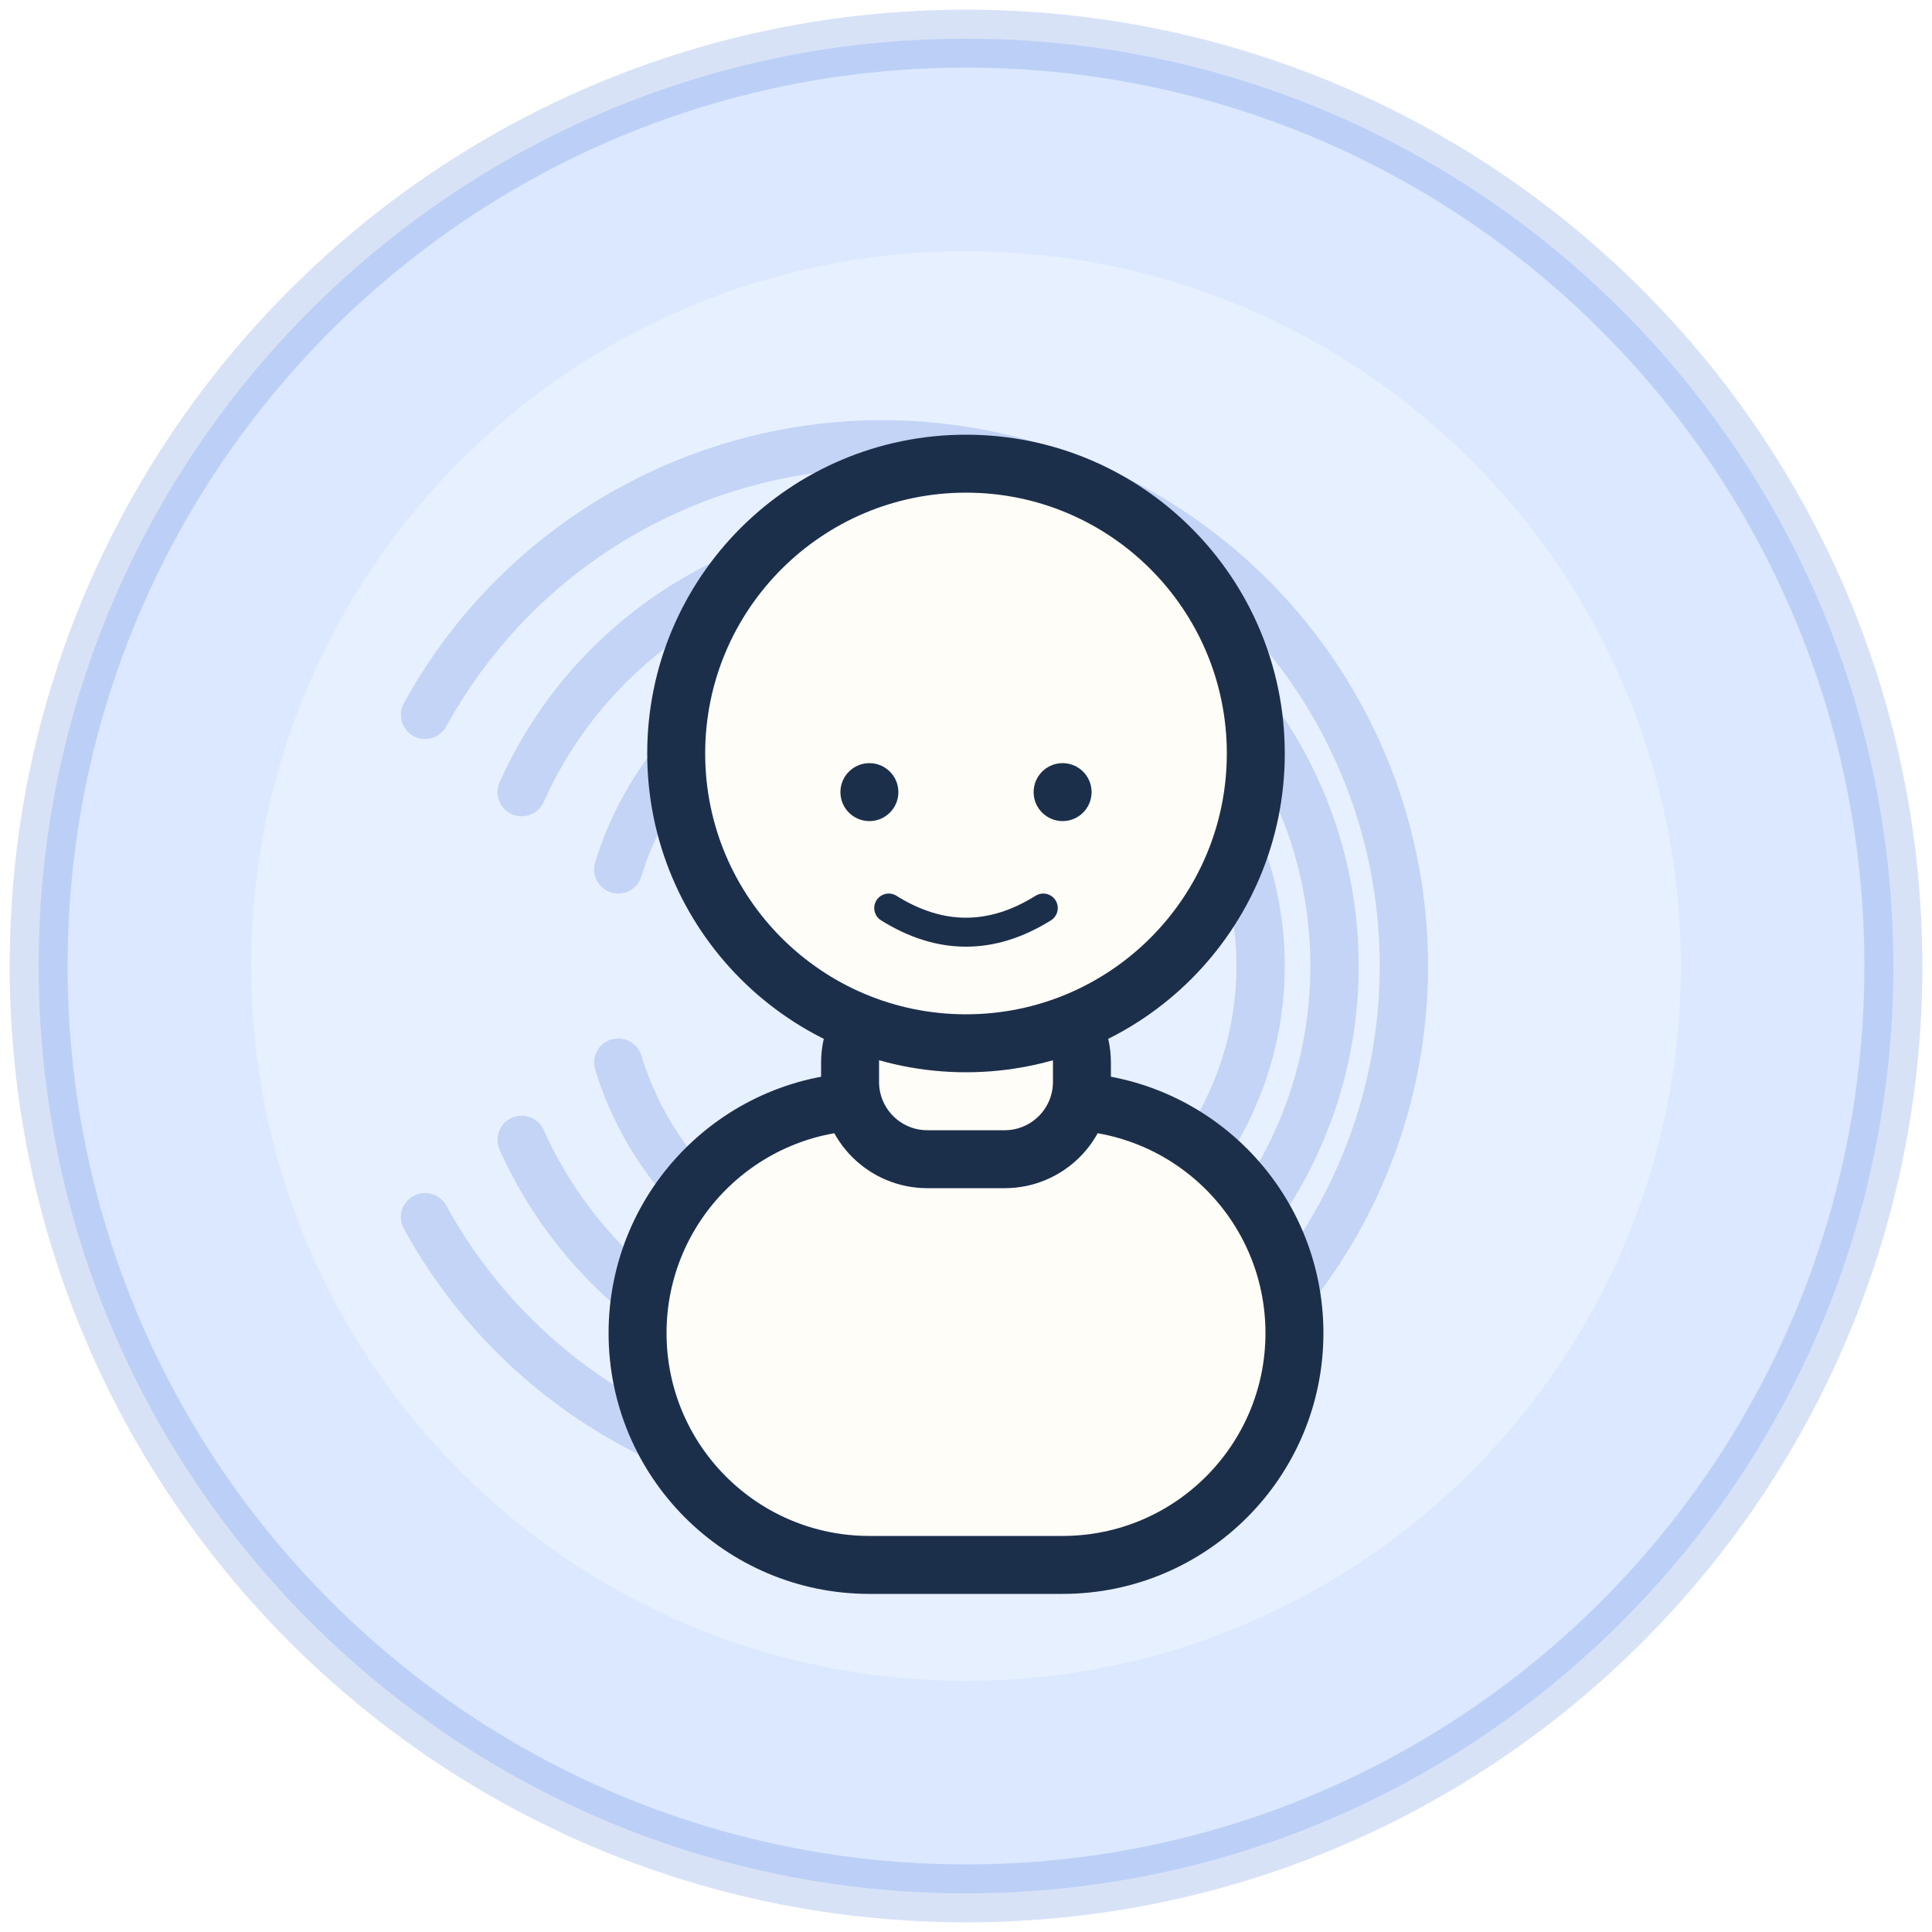
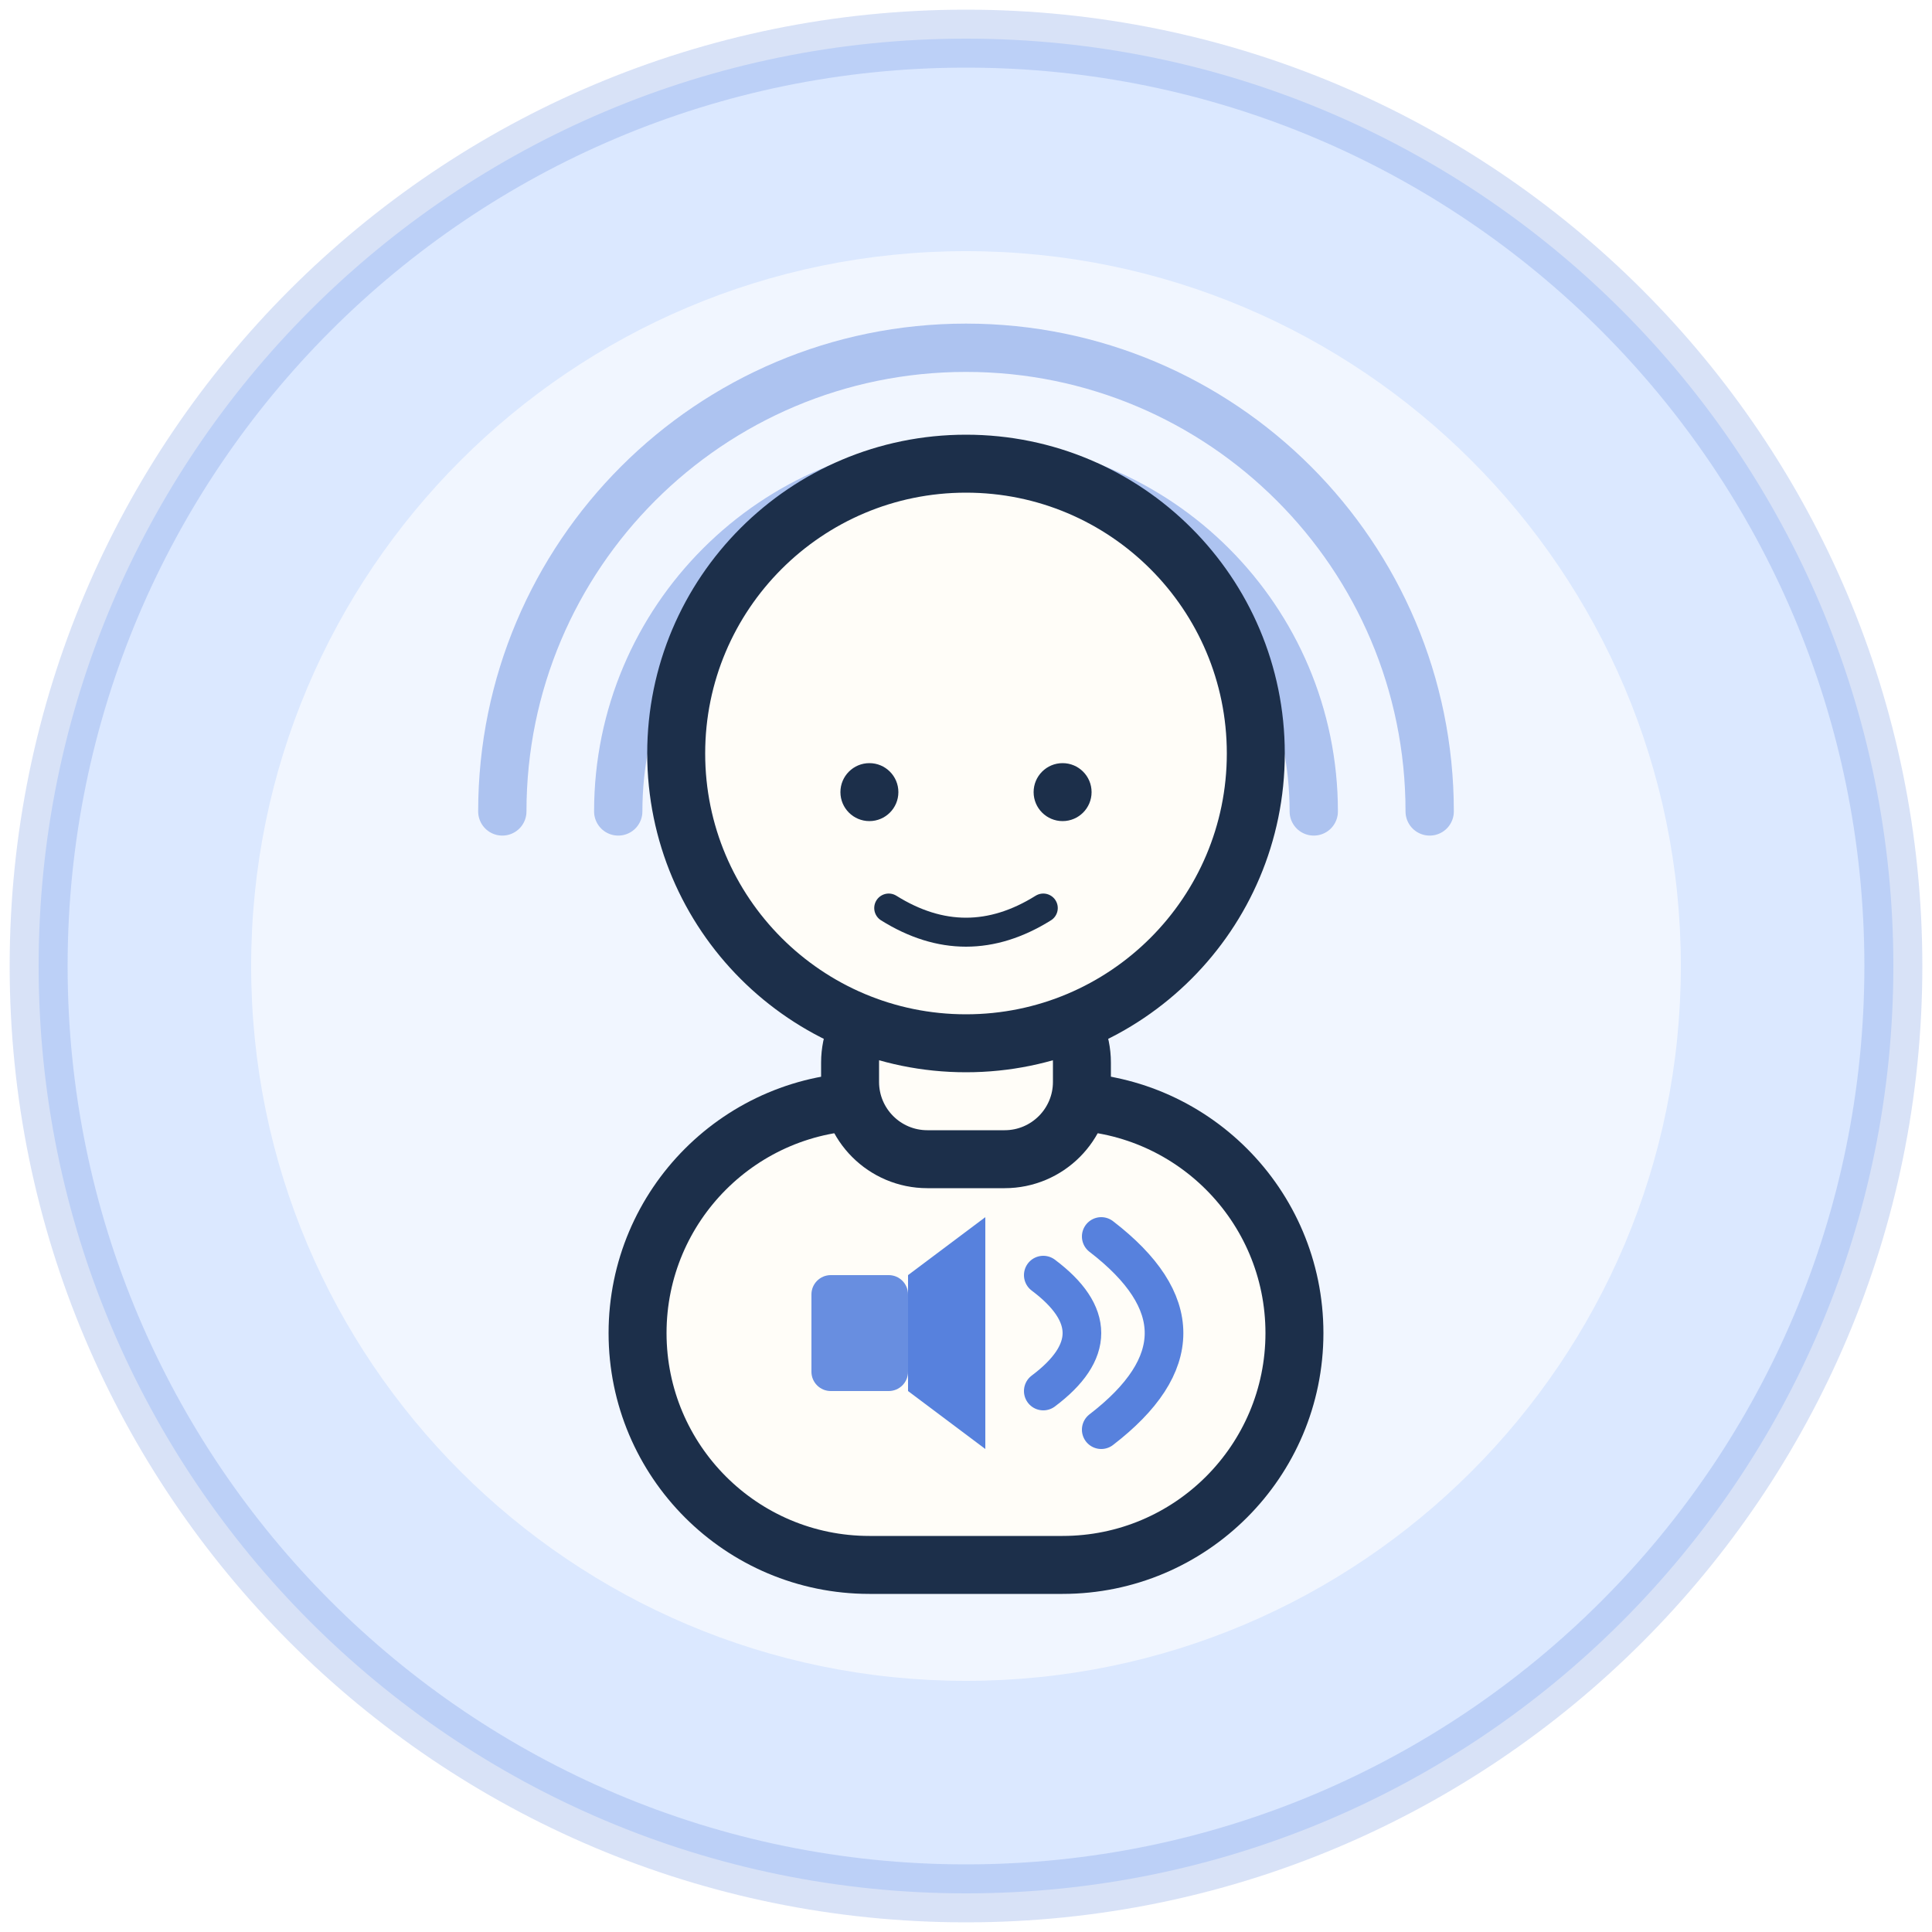
<svg xmlns="http://www.w3.org/2000/svg" viewBox="0 0 200 200">
  <circle cx="100" cy="100" r="96" fill="#DBE8FF" />
  <circle cx="100" cy="100" r="96" fill="none" stroke="#4F7BDB" stroke-width="6" opacity="0.22" />
-   <circle cx="100" cy="100" r="74" fill="rgba(255,255,255,0.34)" />
-   <g fill="none" stroke="#4F7BDB" stroke-width="5" stroke-linecap="round" opacity="0.24">
-     <path d="M44 74 A54 54 0 1 1 44 126" />
-     <path d="M54 82 A44 44 0 1 1 54 118" />
-     <path d="M64 90 A34 34 0 1 1 64 110" />
+   <circle cx="100" cy="100" r="74" fill="rgba(255,255,255,0.62)" />
+   <g fill="none" stroke="#4F7BDB" stroke-width="5" stroke-linecap="round" opacity="0.42">
+     <path d="M52 84 A48 48 0 1 1 148 84" />
+     <path d="M64 84 A36 36 0 1 1 136 84" />
  </g>
  <g>
    <rect x="66" y="114" width="68" height="48" rx="24" fill="#FFFDF8" stroke="#1C2F4A" stroke-width="6" />
    <rect x="88" y="102" width="24" height="18" rx="8" fill="#FFFDF8" stroke="#1C2F4A" stroke-width="6" />
    <circle cx="100" cy="78" r="30" fill="#FFFDF8" stroke="#1C2F4A" stroke-width="6" />
    <circle cx="90" cy="82" r="3" fill="#1C2F4A" />
    <circle cx="110" cy="82" r="3" fill="#1C2F4A" />
    <path d="M92 94 Q100 99 108 94" stroke="#1C2F4A" stroke-width="3" fill="none" stroke-linecap="round" />
+     <g opacity="0.95">
+       <rect x="84" y="132" width="10" height="12" rx="2" fill="#4F7BDB" opacity="0.9" />
+       <path d="M94 132 l8-6 v24 l-8-6 z" fill="#4F7BDB" />
+       <path d="M108 132 q8 6 0 12" fill="none" stroke="#4F7BDB" stroke-width="4" stroke-linecap="round" />
+       <path d="M114 128 q13 10 0 20" fill="none" stroke="#4F7BDB" stroke-width="4" stroke-linecap="round" />
+     </g>
  </g>
</svg>
